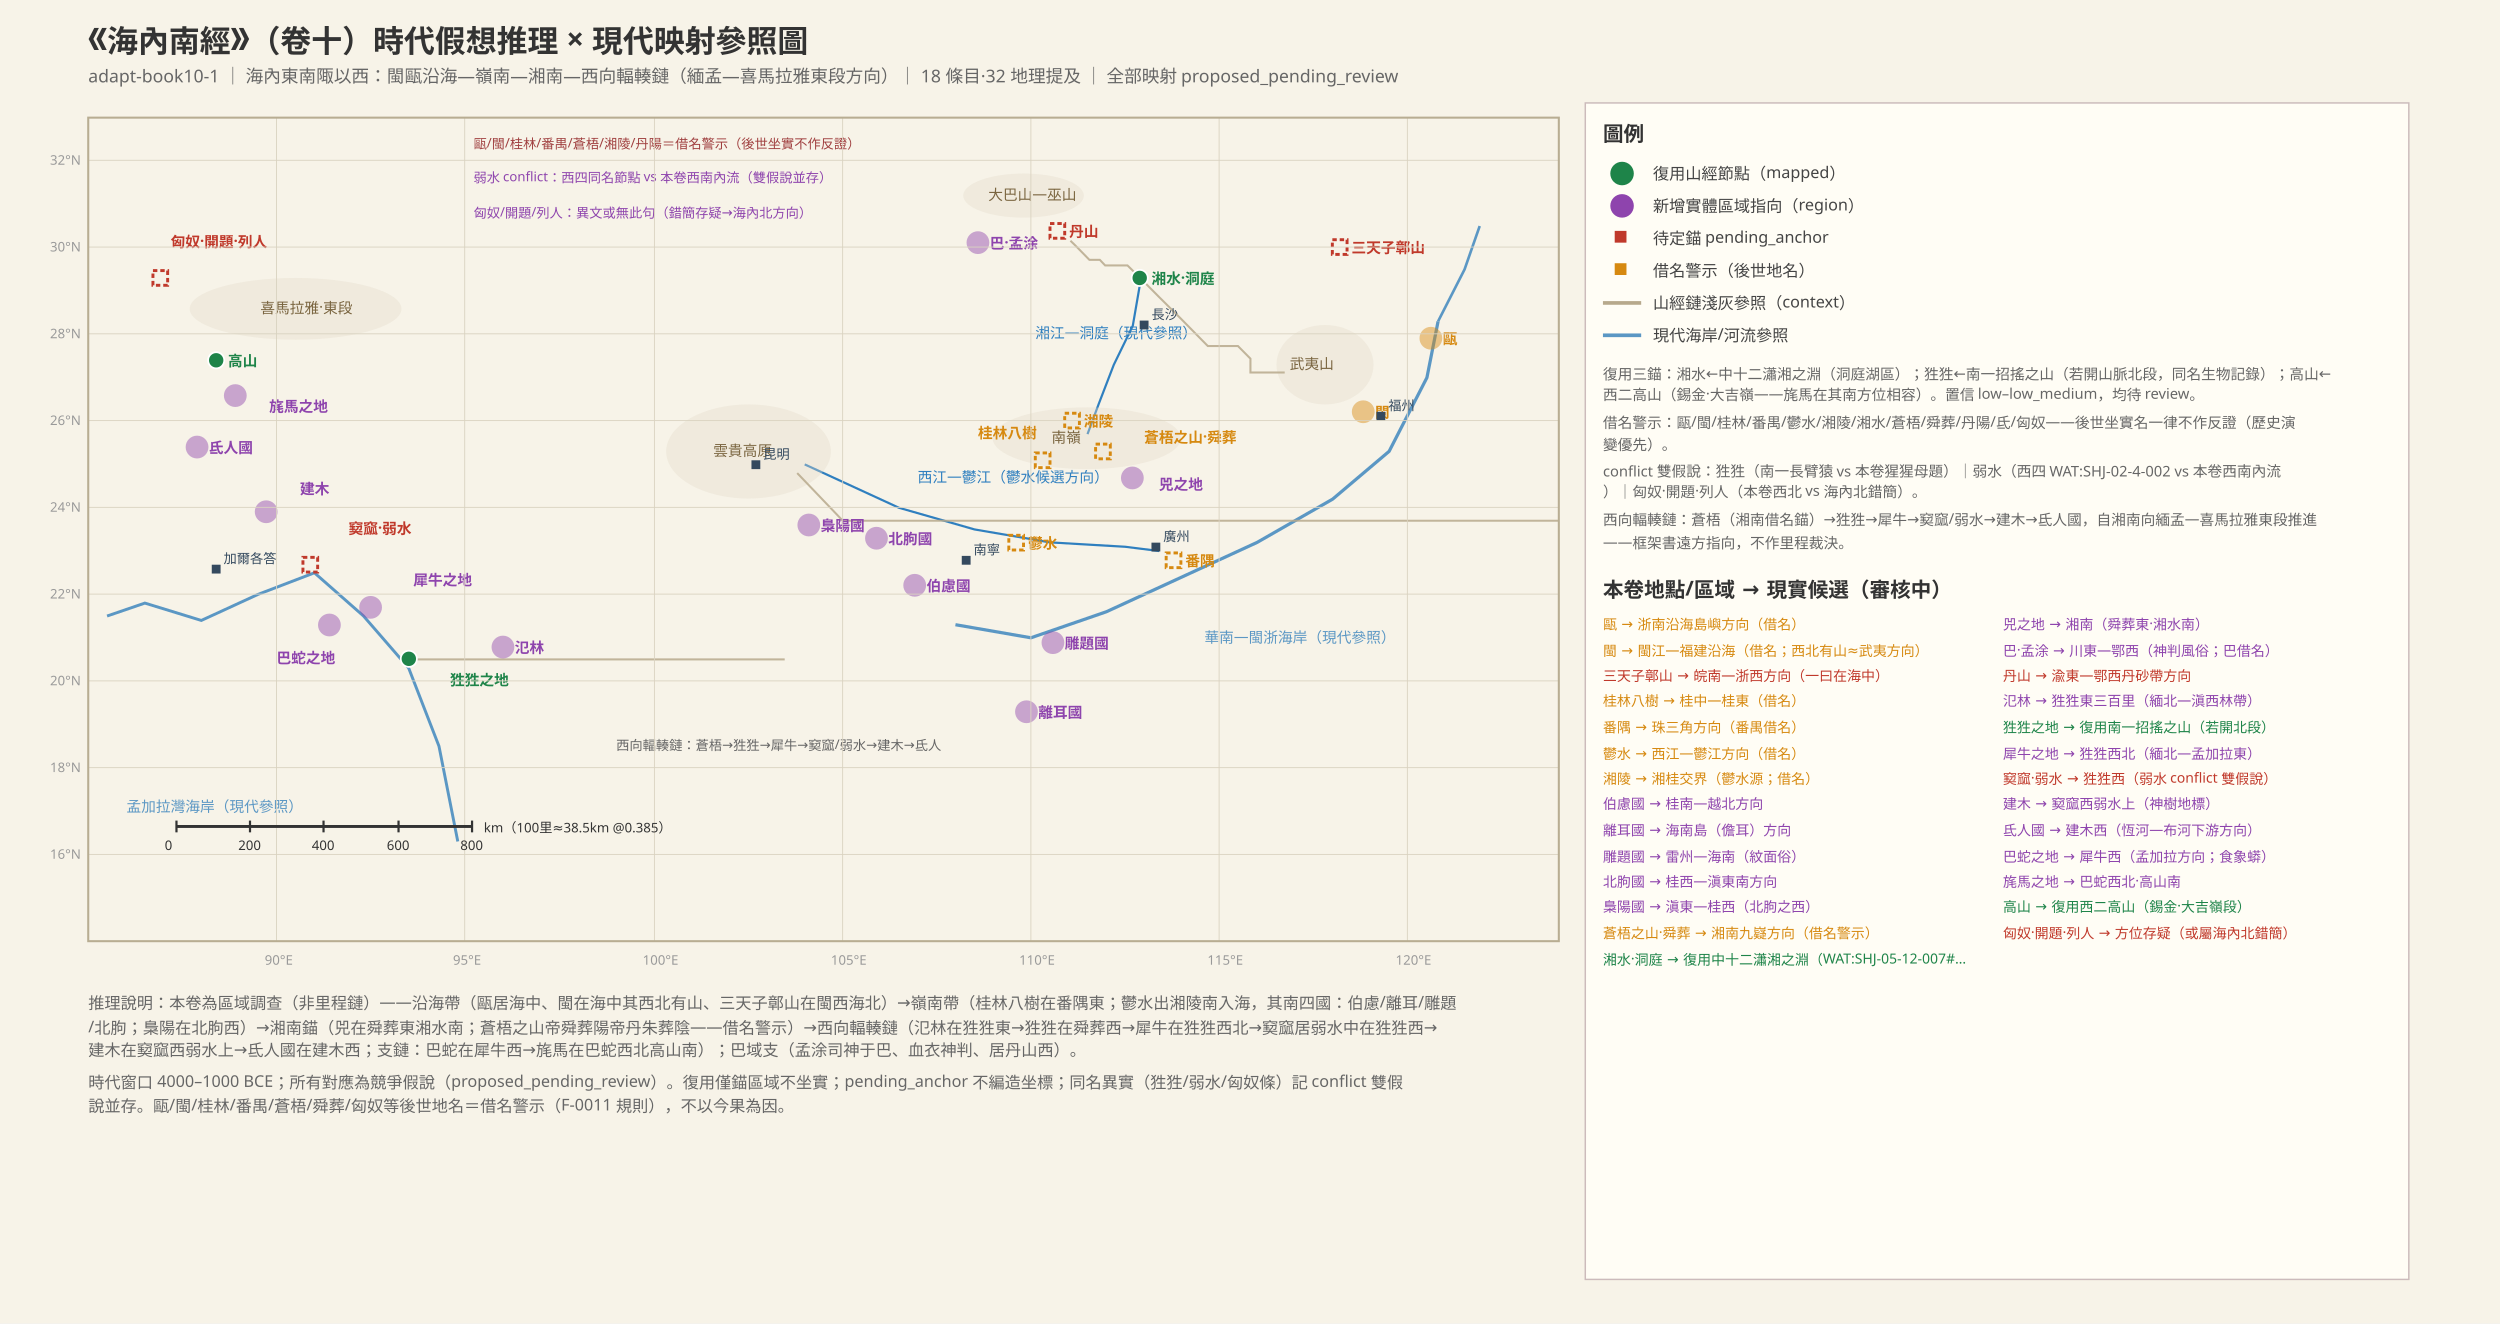
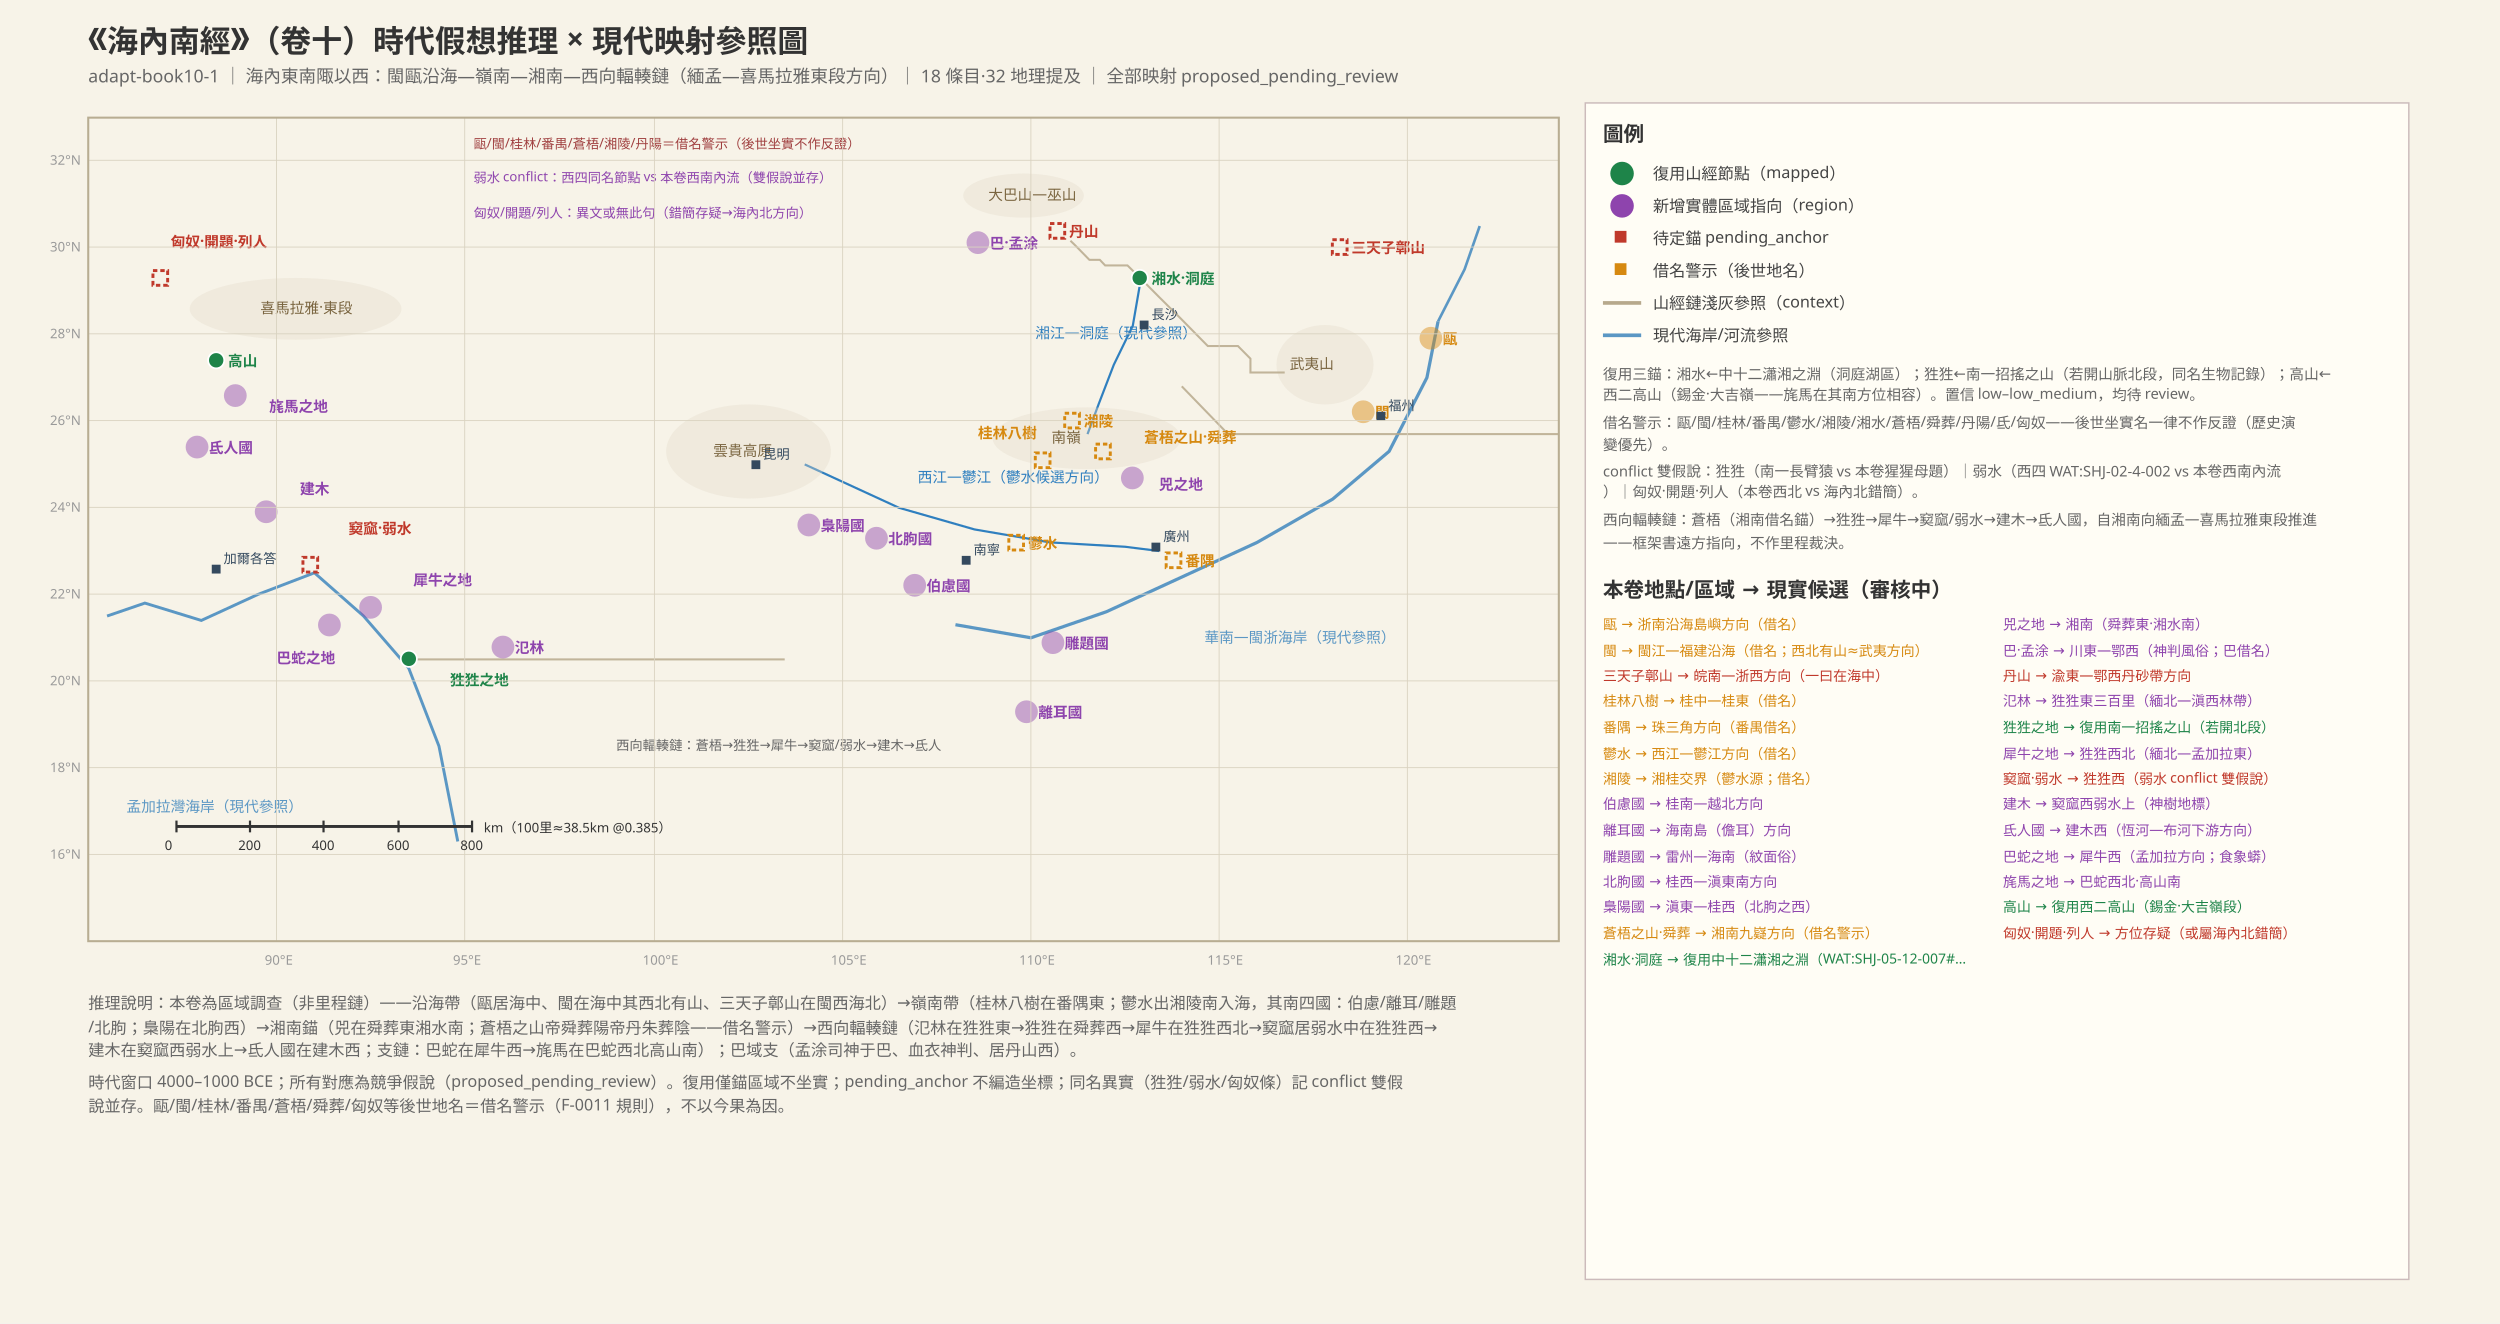
<svg xmlns="http://www.w3.org/2000/svg" width="1700" height="900" font-family="PingFang SC, Hiragino Sans GB, Microsoft YaHei, sans-serif">
  <rect width="1700" height="900" fill="#f7f3e8" />
  <clipPath id="mapclip">
    <rect x="60" y="80" width="1000" height="560" />
  </clipPath>
  <defs>
    <clipPath id="mapclip">
      <rect x="60" y="80" width="1000" height="560" />
    </clipPath>
    <pattern id="sand" width="8" height="8" patternUnits="userSpaceOnUse">
      <rect width="8" height="8" fill="#efe3c0" />
      <circle cx="2" cy="2" r="0.8" fill="#d6b96a" />
      <circle cx="6" cy="6" r="0.8" fill="#d6b96a" />
    </pattern>
  </defs>
  <text x="60" y="34" font-size="21" font-weight="bold" fill="#333">《海內南經》（卷十）時代假想推理 × 現代映射參照圖</text>
  <text x="60" y="56" font-size="12" fill="#666">adapt-book10-1 ｜ 海內東南陬以西：閩甌沿海—嶺南—湘南—西向輻輳鏈（緬孟—喜馬拉雅東段方向）｜ 18 條目·32 地理提及 ｜ 全部映射 proposed_pending_review</text>
  <g clip-path="url(#mapclip)">
    <polyline points="649.7,424.8 701.0,433.7 752.3,416.0 803.6,392.4 854.9,368.8 906.2,339.4 944.6,306.9 970.3,256.8 977.9,218.5" fill="none" stroke="#5b97c4" stroke-width="2.2" />
    <text x="819" y="437" font-size="10" fill="#5b97c4">華南—閩浙海岸（現代參照）</text>
    <polyline points="977.9,218.5 995.9,183.2 1006.2,153.7" fill="none" stroke="#5b97c4" stroke-width="1.8" />
    <polyline points="72.8,418.9 98.5,410.1 136.9,421.9 175.4,404.2 213.8,389.5 247.2,418.9 277.9,454.3 298.5,507.4 311.3,572.2" fill="none" stroke="#5b97c4" stroke-width="2.0" />
    <text x="86" y="552" font-size="10" fill="#5b97c4">孟加拉灣海岸（現代參照）</text>
    <polyline points="547.2,315.8 611.3,345.3 662.6,360.0 713.8,368.8 765.1,371.8 788.2,374.7" fill="none" stroke="#2f7fbf" stroke-width="1.5" />
    <text x="624" y="328" font-size="10" fill="#2f7fbf">西江—鬱江（鬱水候選方向）</text>
    <polyline points="739.5,295.2 747.2,274.5 757.4,248.0 770.3,221.5 775.4,192.0" fill="none" stroke="#2f7fbf" stroke-width="1.5" />
    <text x="704" y="230" font-size="10" fill="#2f7fbf">湘江—洞庭（現代參照）</text>
    <ellipse cx="739" cy="298" rx="64" ry="21" fill="#e2d9c8" opacity="0.35" />
    <text x="715" y="301" font-size="10" fill="#7a6540">南嶺</text>
    <ellipse cx="901" cy="248" rx="33" ry="27" fill="#e2d9c8" opacity="0.35" />
    <text x="877" y="251" font-size="10" fill="#7a6540">武夷山</text>
    <ellipse cx="201" cy="210" rx="72" ry="21" fill="#e2d9c8" opacity="0.35" />
    <text x="177" y="213" font-size="10" fill="#7a6540">喜馬拉雅·東段</text>
    <ellipse cx="509" cy="307" rx="56" ry="32" fill="#e2d9c8" opacity="0.35" />
    <text x="485" y="310" font-size="10" fill="#7a6540">雲貴高原</text>
    <ellipse cx="696" cy="133" rx="41" ry="15" fill="#e2d9c8" opacity="0.35" />
    <text x="672" y="136" font-size="10" fill="#7a6540">大巴山—巫山</text>
    <polyline points="277.9,448.4 306.4,448.4 342.3,448.4 377.4,448.4 405.9,448.4 443.6,448.4 472.1,448.4 500.5,448.4 533.6,448.4" fill="none" stroke="#b7a98c" stroke-width="1.4" opacity="0.85" />
-     <polyline points="542.1,321.7 573.1,354.1 606.4,354.1 640.5,354.1 676.7,354.1 715.9,354.1 764.6,354.1 813.6,354.1 862.3,354.1 911.3,354.1 960.0,354.1 1009.0,354.1 1047.9,354.1 1087.2,354.1 1135.9,354.1 1184.9,354.1 1233.6,354.1" fill="none" stroke="#b7a98c" stroke-width="1.4" opacity="0.85" />
+     <polyline points="803.6,262.7 835.1,295.2 869.0,295.2 903.8,295.2 940.5,295.2 980.3,295.2 1030.0,295.2 1079.7,295.2 1129.2,295.2 1179.0,295.2 1228.7,295.2 1278.5,295.2 1318.2,295.2 1357.9,295.2 1407.7,295.2 1457.2,295.2 1506.9,295.2" fill="none" stroke="#b7a98c" stroke-width="1.4" opacity="0.85" />
    <polyline points="727.9,163.7 731.5,167.2 740.8,176.7 747.9,176.7 751.5,180.5 766.7,180.5 775.4,189.1 788.2,202.0 802.8,216.5 814.1,228.0 821.3,235.3 841.8,235.3 850.3,243.9 850.3,253.3 873.6,253.3" fill="none" stroke="#b7a98c" stroke-width="1.4" opacity="0.85" />
    <text x="322" y="101" font-size="9" fill="#a04040">甌/閩/桂林/番禺/蒼梧/湘陵/丹陽＝借名警示（後世坐實不作反證）</text>
    <text x="322" y="124" font-size="9" fill="#8e44ad">弱水 conflict：西四同名節點 vs 本卷西南內流（雙假說並存）</text>
    <text x="322" y="148" font-size="9" fill="#8e44ad">匈奴/開題/列人：異文或無此句（錯簡存疑→海內北方向）</text>
    <text x="419" y="510" font-size="9" fill="#666">西向輻輳鏈：蒼梧→狌狌→犀牛→窫窳/弱水→建木→氐人</text>
    <circle cx="973" cy="230" r="7" fill="#d68910" opacity="0.45" stroke="#d68910" stroke-width="1.5" />
    <text x="981" y="234" font-size="10" font-weight="bold" fill="#d68910">甌</text>
    <circle cx="927" cy="280" r="7" fill="#d68910" opacity="0.45" stroke="#d68910" stroke-width="1.5" />
    <text x="935" y="284" font-size="10" font-weight="bold" fill="#d68910">閩</text>
    <rect x="906" y="163" width="10" height="10" fill="none" stroke="#c0392b" stroke-width="2" stroke-dasharray="3 2" />
    <text x="919" y="172" font-size="10" font-weight="bold" fill="#c0392b">三天子鄣山</text>
    <rect x="704" y="308" width="10" height="10" fill="none" stroke="#d68910" stroke-width="2" stroke-dasharray="3 2" />
    <text x="665" y="298" font-size="10" font-weight="bold" fill="#d68910">桂林八樹</text>
    <rect x="793" y="376" width="10" height="10" fill="none" stroke="#d68910" stroke-width="2" stroke-dasharray="3 2" />
    <text x="806" y="385" font-size="10" font-weight="bold" fill="#d68910">番隅</text>
    <rect x="686" y="364" width="10" height="10" fill="none" stroke="#d68910" stroke-width="2" stroke-dasharray="3 2" />
    <text x="699" y="373" font-size="10" font-weight="bold" fill="#d68910">鬱水</text>
    <rect x="724" y="281" width="10" height="10" fill="none" stroke="#d68910" stroke-width="2" stroke-dasharray="3 2" />
    <text x="737" y="290" font-size="10" font-weight="bold" fill="#d68910">湘陵</text>
    <circle cx="622" cy="398" r="7" fill="#8e44ad" opacity="0.45" stroke="#8e44ad" stroke-width="1.5" />
    <text x="630" y="402" font-size="10" font-weight="bold" fill="#8e44ad">伯慮國</text>
    <circle cx="698" cy="484" r="7" fill="#8e44ad" opacity="0.45" stroke="#8e44ad" stroke-width="1.5" />
    <text x="706" y="488" font-size="10" font-weight="bold" fill="#8e44ad">離耳國</text>
    <circle cx="716" cy="437" r="7" fill="#8e44ad" opacity="0.45" stroke="#8e44ad" stroke-width="1.5" />
    <text x="724" y="441" font-size="10" font-weight="bold" fill="#8e44ad">雕題國</text>
    <circle cx="596" cy="366" r="7" fill="#8e44ad" opacity="0.45" stroke="#8e44ad" stroke-width="1.5" />
    <text x="604" y="370" font-size="10" font-weight="bold" fill="#8e44ad">北朐國</text>
    <circle cx="550" cy="357" r="7" fill="#8e44ad" opacity="0.45" stroke="#8e44ad" stroke-width="1.5" />
    <text x="558" y="361" font-size="10" font-weight="bold" fill="#8e44ad">梟陽國</text>
    <rect x="745" y="302" width="10" height="10" fill="none" stroke="#d68910" stroke-width="2" stroke-dasharray="3 2" />
    <text x="778" y="301" font-size="10" font-weight="bold" fill="#d68910">蒼梧之山·舜葬</text>
    <circle cx="775" cy="189" r="5.5" fill="#1e8449" stroke="#fff" stroke-width="1.2" />
    <text x="783" y="193" font-size="10" font-weight="bold" fill="#1e8449">湘水·洞庭</text>
    <circle cx="770" cy="325" r="7" fill="#8e44ad" opacity="0.45" stroke="#8e44ad" stroke-width="1.5" />
    <text x="788" y="333" font-size="10" font-weight="bold" fill="#8e44ad">兕之地</text>
    <circle cx="665" cy="165" r="7" fill="#8e44ad" opacity="0.45" stroke="#8e44ad" stroke-width="1.5" />
    <text x="673" y="169" font-size="10" font-weight="bold" fill="#8e44ad">巴·孟涂</text>
    <rect x="714" y="152" width="10" height="10" fill="none" stroke="#c0392b" stroke-width="2" stroke-dasharray="3 2" />
    <text x="727" y="161" font-size="10" font-weight="bold" fill="#c0392b">丹山</text>
    <circle cx="342" cy="440" r="7" fill="#8e44ad" opacity="0.45" stroke="#8e44ad" stroke-width="1.5" />
    <text x="350" y="444" font-size="10" font-weight="bold" fill="#8e44ad">氾林</text>
    <circle cx="278" cy="448" r="5.5" fill="#1e8449" stroke="#fff" stroke-width="1.2" />
    <text x="306" y="466" font-size="10" font-weight="bold" fill="#1e8449">狌狌之地</text>
    <circle cx="252" cy="413" r="7" fill="#8e44ad" opacity="0.45" stroke="#8e44ad" stroke-width="1.5" />
    <text x="281" y="398" font-size="10" font-weight="bold" fill="#8e44ad">犀牛之地</text>
    <rect x="206" y="379" width="10" height="10" fill="none" stroke="#c0392b" stroke-width="2" stroke-dasharray="3 2" />
    <text x="237" y="363" font-size="10" font-weight="bold" fill="#c0392b">窫窳·弱水</text>
    <circle cx="181" cy="348" r="7" fill="#8e44ad" opacity="0.45" stroke="#8e44ad" stroke-width="1.5" />
    <text x="204" y="336" font-size="10" font-weight="bold" fill="#8e44ad">建木</text>
    <circle cx="134" cy="304" r="7" fill="#8e44ad" opacity="0.45" stroke="#8e44ad" stroke-width="1.5" />
    <text x="142" y="308" font-size="10" font-weight="bold" fill="#8e44ad">氐人國</text>
    <circle cx="224" cy="425" r="7" fill="#8e44ad" opacity="0.45" stroke="#8e44ad" stroke-width="1.5" />
    <text x="188" y="451" font-size="10" font-weight="bold" fill="#8e44ad">巴蛇之地</text>
    <circle cx="160" cy="269" r="7" fill="#8e44ad" opacity="0.45" stroke="#8e44ad" stroke-width="1.5" />
    <text x="183" y="280" font-size="10" font-weight="bold" fill="#8e44ad">旄馬之地</text>
    <circle cx="147" cy="245" r="5.5" fill="#1e8449" stroke="#fff" stroke-width="1.2" />
    <text x="155" y="249" font-size="10" font-weight="bold" fill="#1e8449">高山</text>
    <rect x="104" y="184" width="10" height="10" fill="none" stroke="#c0392b" stroke-width="2" stroke-dasharray="3 2" />
    <text x="116" y="168" font-size="10" font-weight="bold" fill="#c0392b">匈奴·開題·列人</text>
    <rect x="144" y="384" width="6" height="6" fill="#34495e" />
    <text x="152" y="383" font-size="9" fill="#34495e">加爾各答</text>
    <rect x="511" y="313" width="6" height="6" fill="#34495e" />
    <text x="519" y="312" font-size="9" fill="#34495e">昆明</text>
    <rect x="654" y="378" width="6" height="6" fill="#34495e" />
    <text x="662" y="377" font-size="9" fill="#34495e">南寧</text>
    <rect x="783" y="369" width="6" height="6" fill="#34495e" />
    <text x="791" y="368" font-size="9" fill="#34495e">廣州</text>
    <rect x="775" y="218" width="6" height="6" fill="#34495e" />
    <text x="783" y="217" font-size="9" fill="#34495e">長沙</text>
    <rect x="936" y="280" width="6" height="6" fill="#34495e" />
    <text x="944" y="279" font-size="9" fill="#34495e">福州</text>
  </g>
  <line x1="188" y1="640" x2="188" y2="80" stroke="#d9d2c0" stroke-width="0.6" />
  <text x="180" y="656" font-size="9" fill="#999">90°E</text>
  <line x1="316" y1="640" x2="316" y2="80" stroke="#d9d2c0" stroke-width="0.6" />
  <text x="308" y="656" font-size="9" fill="#999">95°E</text>
  <line x1="445" y1="640" x2="445" y2="80" stroke="#d9d2c0" stroke-width="0.6" />
  <text x="437" y="656" font-size="9" fill="#999">100°E</text>
  <line x1="573" y1="640" x2="573" y2="80" stroke="#d9d2c0" stroke-width="0.6" />
  <text x="565" y="656" font-size="9" fill="#999">105°E</text>
  <line x1="701" y1="640" x2="701" y2="80" stroke="#d9d2c0" stroke-width="0.6" />
  <text x="693" y="656" font-size="9" fill="#999">110°E</text>
  <line x1="829" y1="640" x2="829" y2="80" stroke="#d9d2c0" stroke-width="0.6" />
  <text x="821" y="656" font-size="9" fill="#999">115°E</text>
  <line x1="957" y1="640" x2="957" y2="80" stroke="#d9d2c0" stroke-width="0.6" />
  <text x="949" y="656" font-size="9" fill="#999">120°E</text>
  <line x1="60" y1="581" x2="1060" y2="581" stroke="#d9d2c0" stroke-width="0.6" />
  <text x="34" y="584" font-size="9" fill="#999">16°N</text>
  <line x1="60" y1="522" x2="1060" y2="522" stroke="#d9d2c0" stroke-width="0.6" />
  <text x="34" y="525" font-size="9" fill="#999">18°N</text>
  <line x1="60" y1="463" x2="1060" y2="463" stroke="#d9d2c0" stroke-width="0.6" />
  <text x="34" y="466" font-size="9" fill="#999">20°N</text>
  <line x1="60" y1="404" x2="1060" y2="404" stroke="#d9d2c0" stroke-width="0.6" />
  <text x="34" y="407" font-size="9" fill="#999">22°N</text>
  <line x1="60" y1="345" x2="1060" y2="345" stroke="#d9d2c0" stroke-width="0.6" />
  <text x="34" y="348" font-size="9" fill="#999">24°N</text>
  <line x1="60" y1="286" x2="1060" y2="286" stroke="#d9d2c0" stroke-width="0.6" />
  <text x="34" y="289" font-size="9" fill="#999">26°N</text>
  <line x1="60" y1="227" x2="1060" y2="227" stroke="#d9d2c0" stroke-width="0.6" />
  <text x="34" y="230" font-size="9" fill="#999">28°N</text>
  <line x1="60" y1="168" x2="1060" y2="168" stroke="#d9d2c0" stroke-width="0.6" />
  <text x="34" y="171" font-size="9" fill="#999">30°N</text>
  <line x1="60" y1="109" x2="1060" y2="109" stroke="#d9d2c0" stroke-width="0.6" />
  <text x="34" y="112" font-size="9" fill="#999">32°N</text>
  <rect x="60" y="80" width="1000" height="560" fill="none" stroke="#b8ad92" stroke-width="1.4" />
  <line x1="120" y1="562" x2="321" y2="562" stroke="#333" stroke-width="2" />
  <line x1="120" y1="558" x2="120" y2="566" stroke="#333" stroke-width="1.5" />
  <text x="112" y="578" font-size="9" fill="#333">0</text>
  <line x1="170" y1="558" x2="170" y2="566" stroke="#333" stroke-width="1.5" />
  <text x="162" y="578" font-size="9" fill="#333">200</text>
  <line x1="220" y1="558" x2="220" y2="566" stroke="#333" stroke-width="1.5" />
  <text x="212" y="578" font-size="9" fill="#333">400</text>
  <line x1="271" y1="558" x2="271" y2="566" stroke="#333" stroke-width="1.5" />
  <text x="263" y="578" font-size="9" fill="#333">600</text>
  <line x1="321" y1="558" x2="321" y2="566" stroke="#333" stroke-width="1.5" />
  <text x="313" y="578" font-size="9" fill="#333">800</text>
  <text x="329" y="566" font-size="9" fill="#333">km（100里≈38.5km @0.385）</text>
  <rect x="1078" y="70" width="560" height="800" fill="#fffdf5" stroke="#cbb" />
  <text x="1090" y="96" font-size="14" font-weight="bold" fill="#333">圖例</text>
  <circle cx="1103" cy="118" r="8" fill="#1e8449" />
  <text x="1124" y="122" font-size="11" fill="#444">復用山經節點（mapped）</text>
  <circle cx="1103" cy="140" r="8" fill="#8e44ad" />
  <text x="1124" y="144" font-size="11" fill="#444">新增實體區域指向（region）</text>
  <rect x="1098" y="157" width="8" height="8" fill="#c0392b" />
  <text x="1124" y="166" font-size="11" fill="#444">待定錨 pending_anchor</text>
  <rect x="1098" y="179" width="8" height="8" fill="#d68910" />
  <text x="1124" y="188" font-size="11" fill="#444">借名警示（後世地名）</text>
  <line x1="1090" y1="206" x2="1116" y2="206" stroke="#b7a98c" stroke-width="2.5" />
  <text x="1124" y="210" font-size="11" fill="#444">山經鏈淺灰參照（context）</text>
  <line x1="1090" y1="228" x2="1116" y2="228" stroke="#5b97c4" stroke-width="2.5" />
  <text x="1124" y="232" font-size="11" fill="#444">現代海岸/河流參照</text>
  <text x="1090" y="258" font-size="10" fill="#666">復用三錨：湘水←中十二瀟湘之淵（洞庭湖區）；狌狌←南一招搖之山（若開山脈北段，同名生物記錄）；高山←</text>
  <text x="1090" y="272" font-size="10" fill="#666">西二高山（錫金·大吉嶺——旄馬在其南方位相容）。置信 low–low_medium，均待 review。</text>
  <text x="1090" y="291" font-size="10" fill="#666">借名警示：甌/閩/桂林/番禺/鬱水/湘陵/湘水/蒼梧/舜葬/丹陽/氐/匈奴——後世坐實名一律不作反證（歷史演</text>
  <text x="1090" y="306" font-size="10" fill="#666">變優先）。</text>
  <text x="1090" y="324" font-size="10" fill="#666">conflict 雙假說：狌狌（南一長臂猿 vs 本卷猩猩母題）｜弱水（西四 WAT:SHJ-02-4-002 vs 本卷西南內流</text>
  <text x="1090" y="338" font-size="10" fill="#666">）｜匈奴·開題·列人（本卷西北 vs 海內北錯簡）。</text>
  <text x="1090" y="357" font-size="10" fill="#666">西向輻輳鏈：蒼梧（湘南借名錨）→狌狌→犀牛→窫窳/弱水→建木→氐人國，自湘南向緬孟—喜馬拉雅東段推進</text>
  <text x="1090" y="372" font-size="10" fill="#666">——框架書遠方指向，不作里程裁決。</text>
  <text x="1090" y="406.0" font-size="14" font-weight="bold" fill="#333">本卷地點/區域 → 現實候選（審核中）</text>
  <text x="1090" y="428" font-size="9.5" fill="#d68910">甌 → 浙南沿海島嶼方向（借名）</text>
  <text x="1090" y="446" font-size="9.5" fill="#d68910">閩 → 閩江—福建沿海（借名；西北有山≈武夷方向）</text>
  <text x="1090" y="463" font-size="9.5" fill="#c0392b">三天子鄣山 → 皖南—浙西方向（一曰在海中）</text>
  <text x="1090" y="480" font-size="9.5" fill="#d68910">桂林八樹 → 桂中—桂東（借名）</text>
  <text x="1090" y="498" font-size="9.5" fill="#d68910">番隅 → 珠三角方向（番禺借名）</text>
  <text x="1090" y="516" font-size="9.5" fill="#d68910">鬱水 → 西江—鬱江方向（借名）</text>
  <text x="1090" y="533" font-size="9.5" fill="#d68910">湘陵 → 湘桂交界（鬱水源；借名）</text>
  <text x="1090" y="550" font-size="9.5" fill="#8e44ad">伯慮國 → 桂南—越北方向</text>
  <text x="1090" y="568" font-size="9.5" fill="#8e44ad">離耳國 → 海南島（儋耳）方向</text>
  <text x="1090" y="586" font-size="9.5" fill="#8e44ad">雕題國 → 雷州—海南（紋面俗）</text>
  <text x="1090" y="603" font-size="9.5" fill="#8e44ad">北朐國 → 桂西—滇東南方向</text>
  <text x="1090" y="620" font-size="9.5" fill="#8e44ad">梟陽國 → 滇東—桂西（北朐之西）</text>
  <text x="1090" y="638" font-size="9.5" fill="#d68910">蒼梧之山·舜葬 → 湘南九嶷方向（借名警示）</text>
  <text x="1090" y="656" font-size="9.5" fill="#1e8449">湘水·洞庭 → 復用中十二瀟湘之淵（WAT:SHJ-05-12-007#…</text>
  <text x="1362" y="428" font-size="9.5" fill="#8e44ad">兕之地 → 湘南（舜葬東·湘水南）</text>
  <text x="1362" y="446" font-size="9.5" fill="#8e44ad">巴·孟涂 → 川東—鄂西（神判風俗；巴借名）</text>
  <text x="1362" y="463" font-size="9.5" fill="#c0392b">丹山 → 渝東—鄂西丹砂帶方向</text>
  <text x="1362" y="480" font-size="9.5" fill="#8e44ad">氾林 → 狌狌東三百里（緬北—滇西林帶）</text>
  <text x="1362" y="498" font-size="9.5" fill="#1e8449">狌狌之地 → 復用南一招搖之山（若開北段）</text>
  <text x="1362" y="516" font-size="9.5" fill="#8e44ad">犀牛之地 → 狌狌西北（緬北—孟加拉東）</text>
  <text x="1362" y="533" font-size="9.5" fill="#c0392b">窫窳·弱水 → 狌狌西（弱水 conflict 雙假說）</text>
  <text x="1362" y="550" font-size="9.5" fill="#8e44ad">建木 → 窫窳西弱水上（神樹地標）</text>
  <text x="1362" y="568" font-size="9.5" fill="#8e44ad">氐人國 → 建木西（恆河—布河下游方向）</text>
  <text x="1362" y="586" font-size="9.5" fill="#8e44ad">巴蛇之地 → 犀牛西（孟加拉方向；食象蟒）</text>
  <text x="1362" y="603" font-size="9.5" fill="#8e44ad">旄馬之地 → 巴蛇西北·高山南</text>
  <text x="1362" y="620" font-size="9.5" fill="#1e8449">高山 → 復用西二高山（錫金·大吉嶺段）</text>
  <text x="1362" y="638" font-size="9.5" fill="#c0392b">匈奴·開題·列人 → 方位存疑（或屬海內北錯簡）</text>
  <text x="60" y="686" font-size="11" fill="#666">推理說明：本卷為區域調查（非里程鏈）——沿海帶（甌居海中、閩在海中其西北有山、三天子鄣山在閩西海北）→嶺南帶（桂林八樹在番隅東；鬱水出湘陵南入海，其南四國：伯慮/離耳/雕題</text>
  <text x="60" y="702" font-size="11" fill="#666">/北朐；梟陽在北朐西）→湘南錨（兕在舜葬東湘水南；蒼梧之山帝舜葬陽帝丹朱葬陰——借名警示）→西向輻輳鏈（氾林在狌狌東→狌狌在舜葬西→犀牛在狌狌西北→窫窳居弱水中在狌狌西→</text>
  <text x="60" y="718" font-size="11" fill="#666">建木在窫窳西弱水上→氐人國在建木西；支鏈：巴蛇在犀牛西→旄馬在巴蛇西北高山南）；巴域支（孟涂司神于巴、血衣神判、居丹山西）。</text>
  <text x="60" y="740" font-size="11" fill="#666">時代窗口 4000–1000 BCE；所有對應為競爭假說（proposed_pending_review）。復用僅錨區域不坐實；pending_anchor 不編造坐標；同名異實（狌狌/弱水/匈奴條）記 conflict 雙假</text>
  <text x="60" y="756" font-size="11" fill="#666">說並存。甌/閩/桂林/番禺/蒼梧/舜葬/匈奴等後世地名＝借名警示（F-0011 規則），不以今果為因。</text>
</svg>
